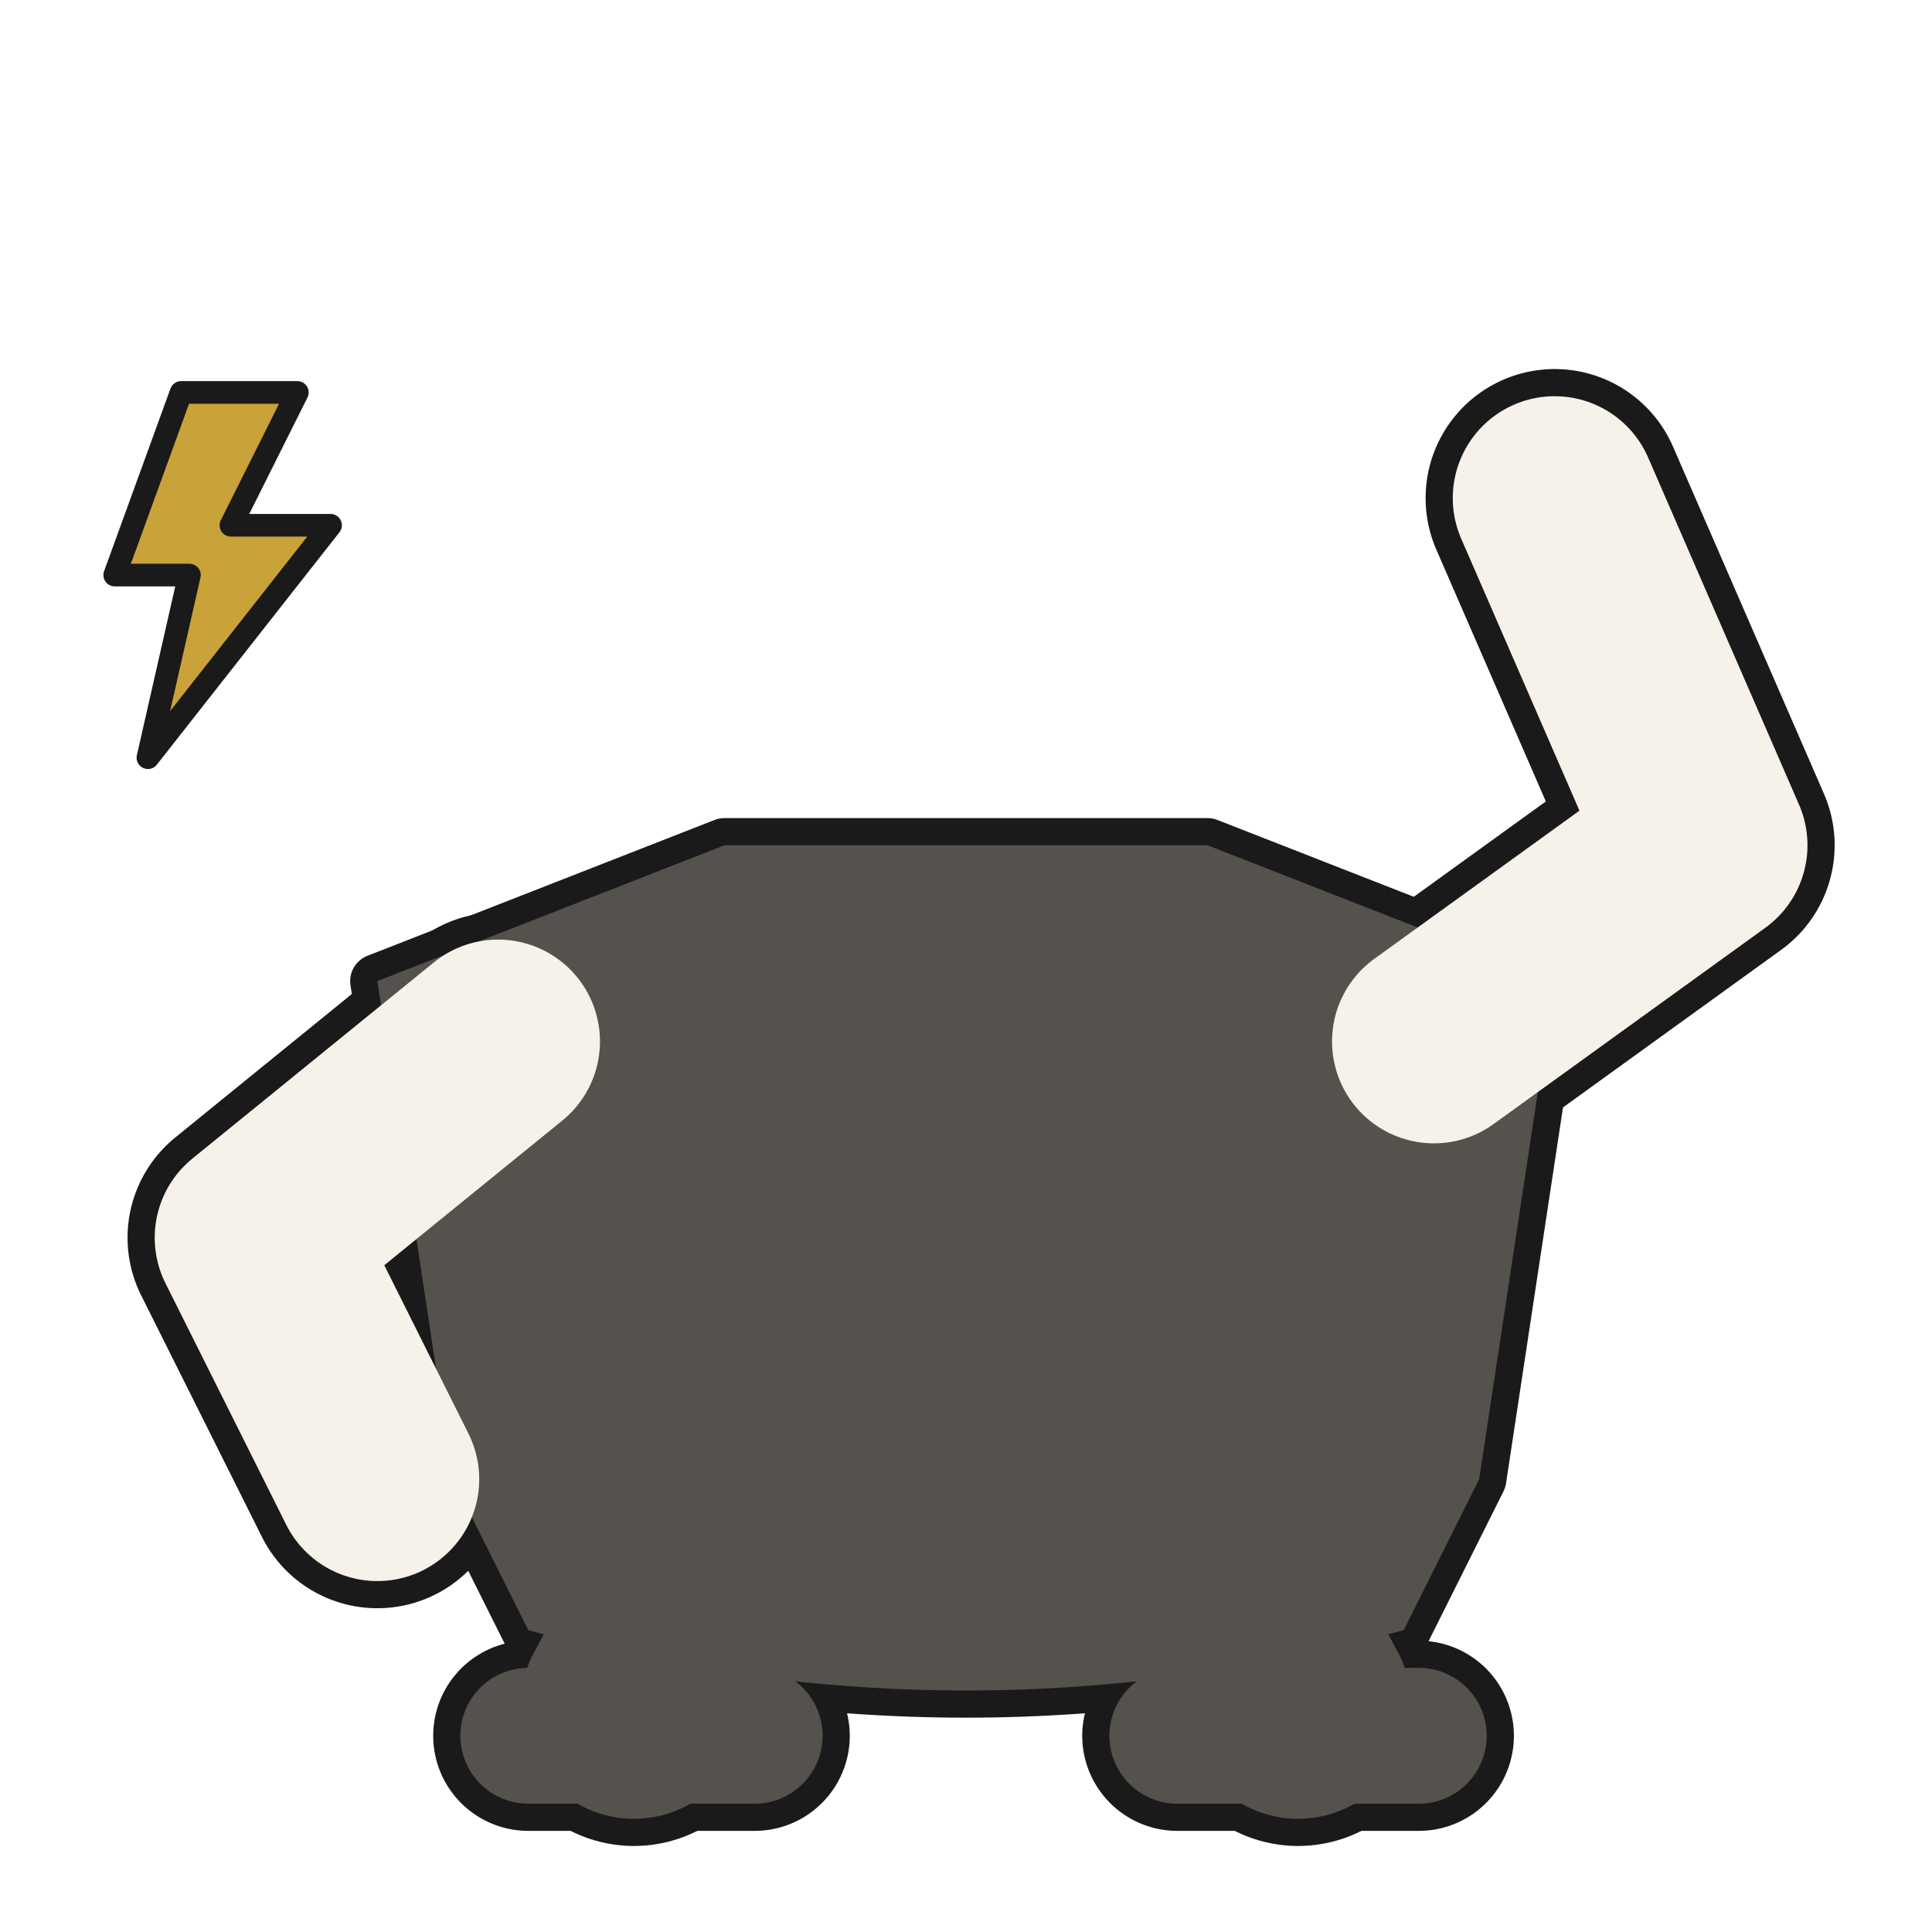
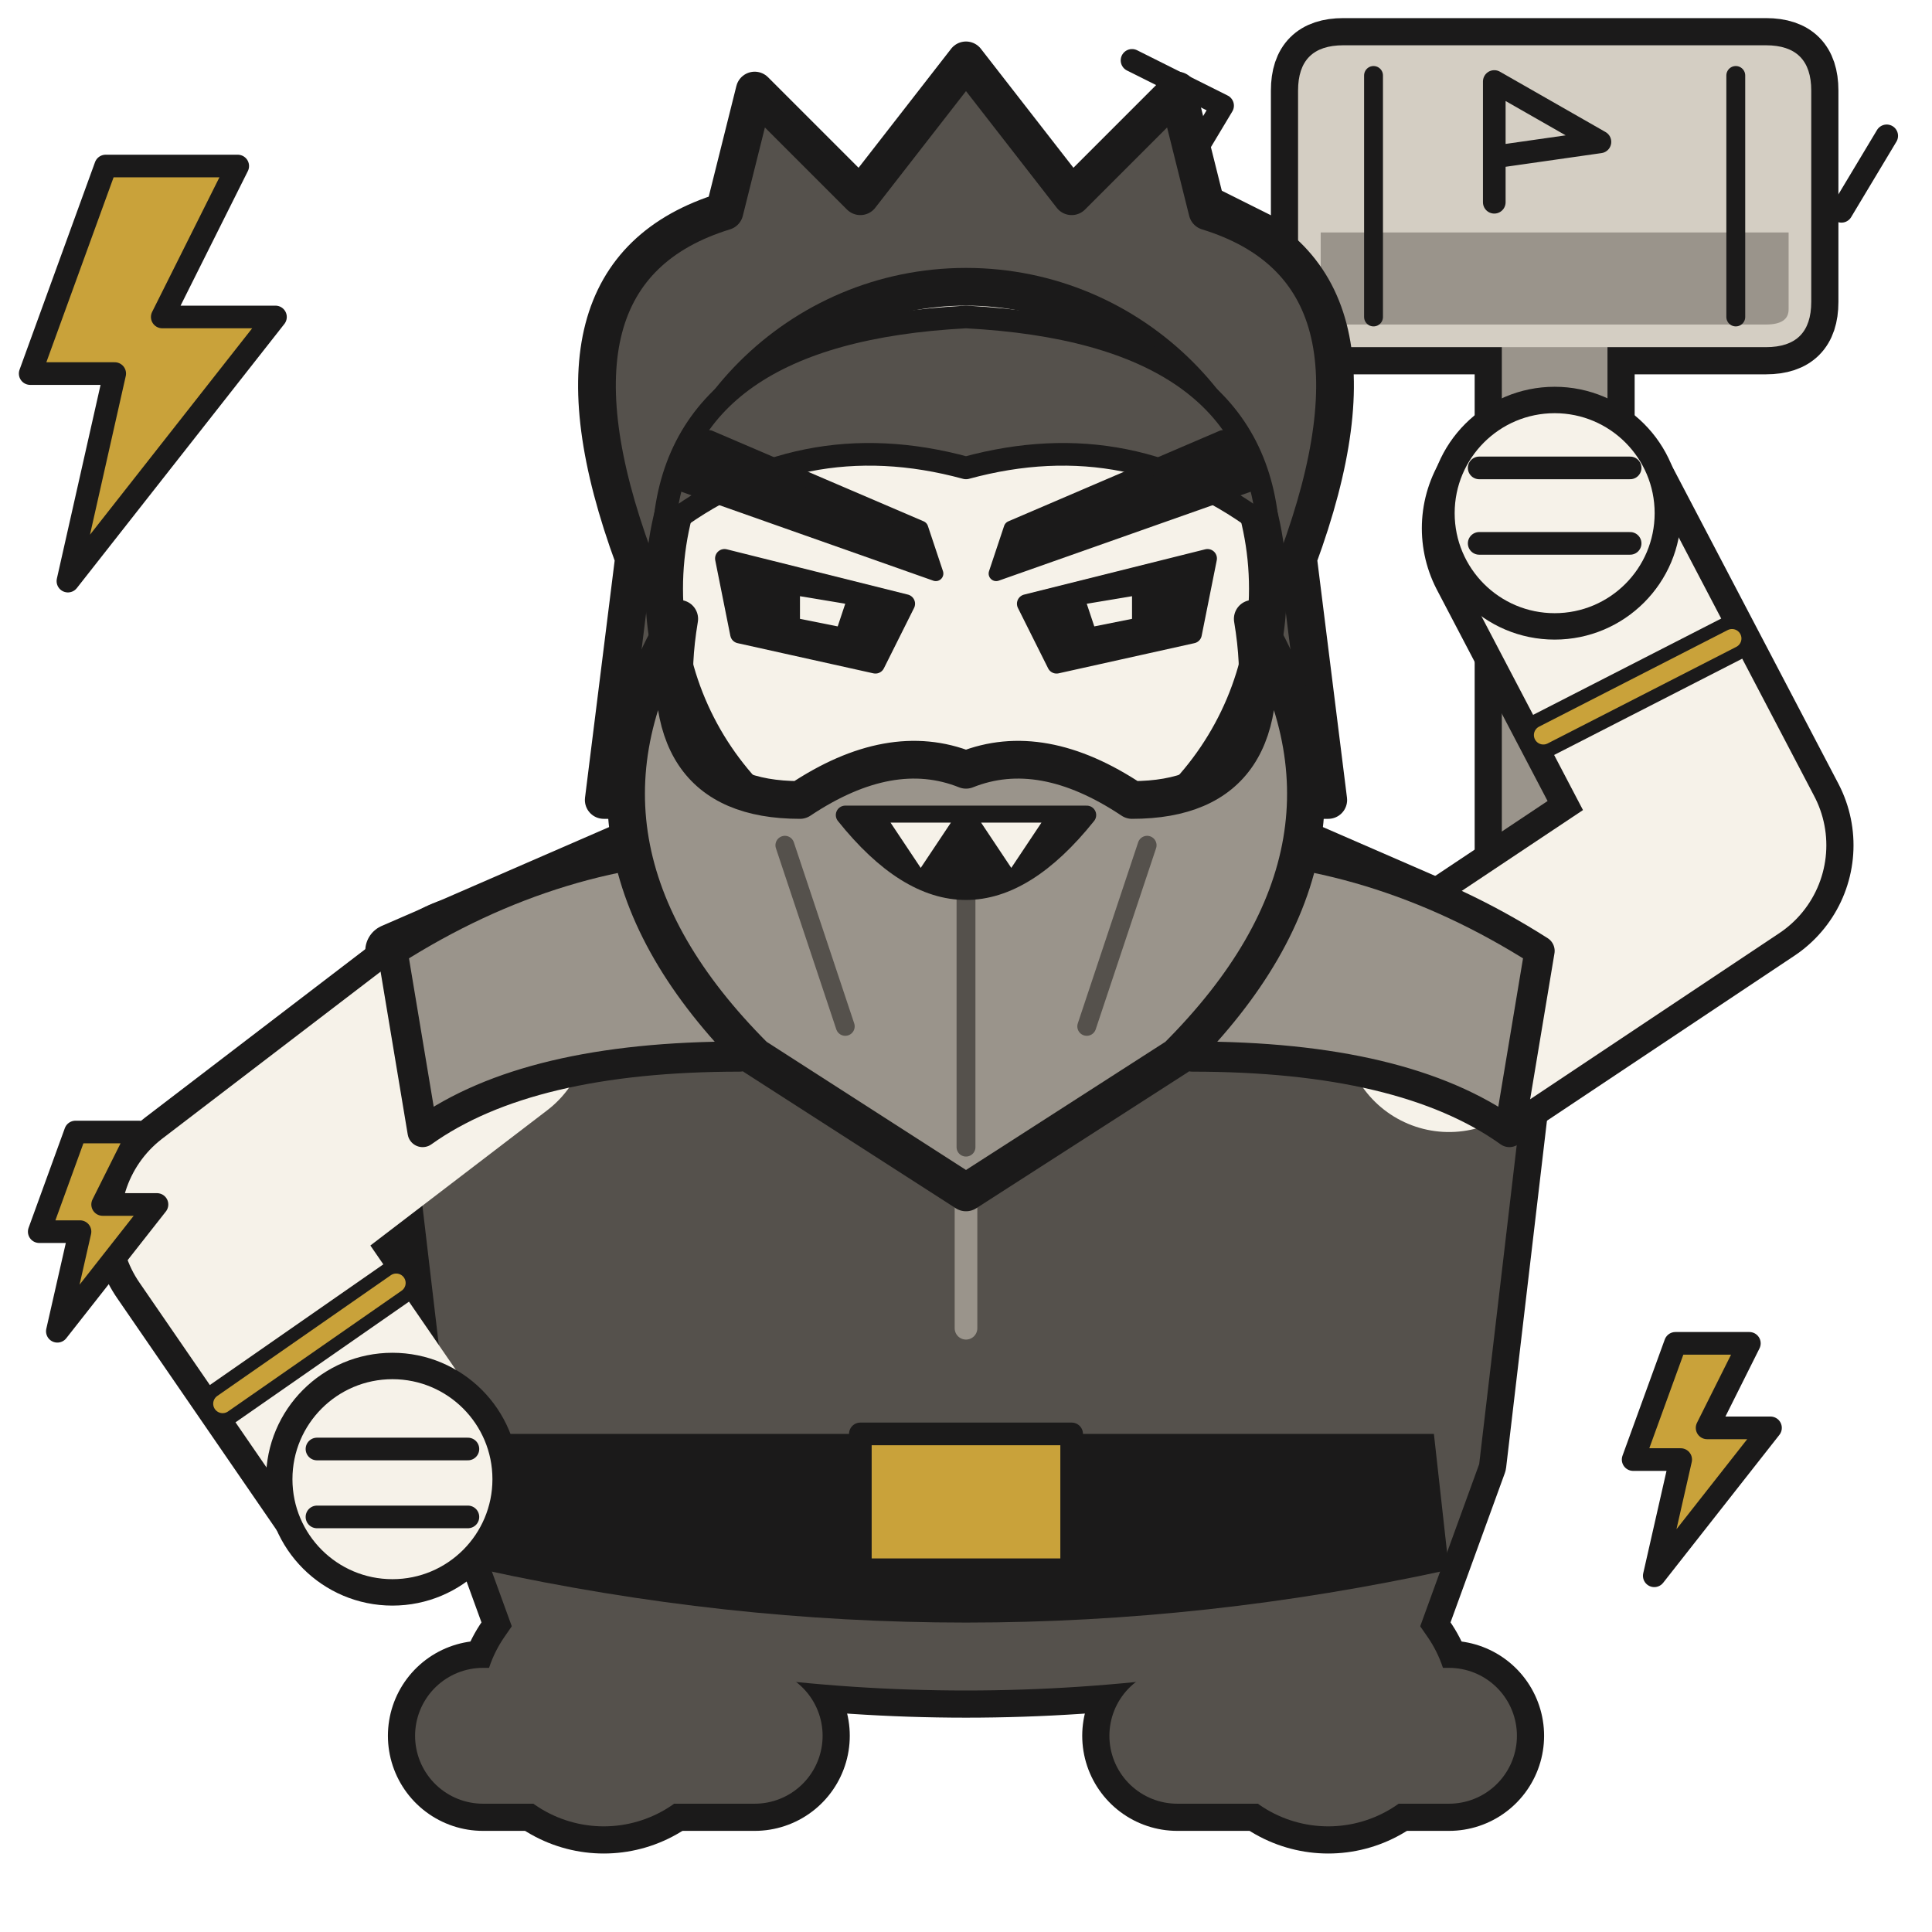
<svg xmlns="http://www.w3.org/2000/svg" viewBox="0 0 256 256">
-   <path d="M24.0 52.0 L39.4 52.0 L30.6 69.6 L43.8 69.6 L19.6 100.4 L25.1 76.2 L15.2 76.2Z" fill="#c9a23a" stroke="#1b1a1a" stroke-width="3" stroke-linejoin="round" stroke-linecap="round" />
-   <path d="M214.0 100.0 L214.0 100.0 L214.0 100.0 L214.0 100.0 L214.0 100.0 L214.0 100.0 L214.0 100.0Z" fill="#c9a23a" stroke="#1b1a1a" stroke-width="3" stroke-linejoin="round" stroke-linecap="round" />
-   <path d="M98 200 L84 226" fill="none" stroke="#1b1a1a" stroke-width="37.2" stroke-linecap="round" stroke-linejoin="round" />
-   <path d="M158 200 L172 226" fill="none" stroke="#1b1a1a" stroke-width="37.2" stroke-linecap="round" stroke-linejoin="round" />
-   <path d="M70 230 L100 230" fill="none" stroke="#1b1a1a" stroke-width="25.2" stroke-linecap="round" stroke-linejoin="round" />
-   <path d="M156 230 L188 230" fill="none" stroke="#1b1a1a" stroke-width="25.2" stroke-linecap="round" stroke-linejoin="round" />
-   <path d="M96 112 L160 112 L206 130 L196 196 L186 216 Q128 232 70 216 L60 196 L50 130Z" fill="#1b1a1a" stroke="#1b1a1a" stroke-width="7.2" stroke-linejoin="round" />
-   <path d="M190 138 L226 112 L206 66" fill="none" stroke="#1b1a1a" stroke-width="34.2" stroke-linecap="round" stroke-linejoin="round" />
-   <path d="M66 138 L34 164 L50 196" fill="none" stroke="#1b1a1a" stroke-width="34.2" stroke-linecap="round" stroke-linejoin="round" />
-   <path d="M98 200 L84 226" fill="none" stroke="#55514c" stroke-width="30" stroke-linecap="round" stroke-linejoin="round" />
-   <path d="M158 200 L172 226" fill="none" stroke="#55514c" stroke-width="30" stroke-linecap="round" stroke-linejoin="round" />
-   <path d="M70 230 L100 230" fill="none" stroke="#55514c" stroke-width="18" stroke-linecap="round" stroke-linejoin="round" />
-   <path d="M156 230 L188 230" fill="none" stroke="#55514c" stroke-width="18" stroke-linecap="round" stroke-linejoin="round" />
-   <path d="M96 112 L160 112 L206 130 L196 196 L186 216 Q128 232 70 216 L60 196 L50 130Z" fill="#55514c" />
-   <path d="M190 138 L226 112 L206 66" fill="none" stroke="#f6f2e9" stroke-width="27" stroke-linecap="round" stroke-linejoin="round" />
-   <path d="M66 138 L34 164 L50 196" fill="none" stroke="#f6f2e9" stroke-width="27" stroke-linecap="round" stroke-linejoin="round" />
+   <path d="M14.0 22.0 L31.5 22.0 L21.5 42.0 L36.5 42.0 L9.0 77.0 L15.2 49.5 L4.0 49.5Z" fill="#c9a23a" stroke="#1b1a1a" stroke-width="3" stroke-linejoin="round" stroke-linecap="round" />
+   <path d="M206 120 L206 30" fill="none" stroke="#1b1a1a" stroke-width="21.2" stroke-linecap="round" stroke-linejoin="round" />
+   <path d="M172 12 Q172 6 178 6 L234 6 Q240 6 240 12 L240 40 Q240 46 234 46 L178 46 Q172 46 172 40Z" fill="#1b1a1a" stroke="#1b1a1a" stroke-width="7.2" stroke-linejoin="round" />
+   <path d="M206 120 L206 30" fill="none" stroke="#9a948b" stroke-width="14" stroke-linecap="round" stroke-linejoin="round" />
+   <path d="M172 12 Q172 6 178 6 L234 6 Q240 6 240 12 L240 40 Q240 46 234 46 L178 46 Q172 46 172 40Z" fill="#d4cec3" />
+   <path d="M175 30.8 L237 30.8 L237 41 Q237 43 234 43 L178 43 Q175 43 175 41Z" fill="#9a948b" />
+   <path d="M198.0 26.8 L198.0 10.8 L212.0 18.8 L198.0 20.8" fill="none" stroke="#1b1a1a" stroke-width="3" stroke-linecap="round" stroke-linejoin="round" />
+   <path d="M182 10 L182 42M230 10 L230 42" fill="none" stroke="#1b1a1a" stroke-width="2.5" stroke-linecap="round" stroke-linejoin="round" />
+   <path d="M168 30 L156 24 L162 14 L150 8" fill="none" stroke="#1b1a1a" stroke-width="3" stroke-linecap="round" stroke-linejoin="round" />
+   <path d="M244 28 L250 18" fill="none" stroke="#1b1a1a" stroke-width="3" stroke-linecap="round" stroke-linejoin="round" />
+   <path d="M98 200 L80 226" fill="none" stroke="#1b1a1a" stroke-width="39.2" stroke-linecap="round" stroke-linejoin="round" />
+   <path d="M158 200 L176 226" fill="none" stroke="#1b1a1a" stroke-width="39.2" stroke-linecap="round" stroke-linejoin="round" />
+   <path d="M64 230 L100 230" fill="none" stroke="#1b1a1a" stroke-width="25.2" stroke-linecap="round" stroke-linejoin="round" />
+   <path d="M156 230 L192 230" fill="none" stroke="#1b1a1a" stroke-width="25.2" stroke-linecap="round" stroke-linejoin="round" />
+   <path d="M98 106 L158 106 L204 126 L196 194 L188 216 Q128 232 68 216 L60 194 L52 126Z" fill="#1b1a1a" stroke="#1b1a1a" stroke-width="7.2" stroke-linejoin="round" />
+   <path d="M192 136 L228 112 L206 70" fill="none" stroke="#1b1a1a" stroke-width="35.2" stroke-linecap="round" stroke-linejoin="round" />
+   <path d="M64 136 L30 162 L52 194" fill="none" stroke="#1b1a1a" stroke-width="35.2" stroke-linecap="round" stroke-linejoin="round" />
+   <path d="M98 200 L80 226" fill="none" stroke="#55514c" stroke-width="32" stroke-linecap="round" stroke-linejoin="round" />
+   <path d="M158 200 L176 226" fill="none" stroke="#55514c" stroke-width="32" stroke-linecap="round" stroke-linejoin="round" />
+   <path d="M64 230 L100 230" fill="none" stroke="#55514c" stroke-width="18" stroke-linecap="round" stroke-linejoin="round" />
+   <path d="M156 230 L192 230" fill="none" stroke="#55514c" stroke-width="18" stroke-linecap="round" stroke-linejoin="round" />
+   <path d="M98 106 L158 106 L204 126 L196 194 L188 216 Q128 232 68 216 L60 194 L52 126Z" fill="#55514c" />
+   <path d="M192 136 L228 112 L206 70" fill="none" stroke="#f6f2e9" stroke-width="28" stroke-linecap="round" stroke-linejoin="round" />
+   <path d="M64 136 L30 162 L52 194" fill="none" stroke="#f6f2e9" stroke-width="28" stroke-linecap="round" stroke-linejoin="round" />
+   <path d="M52 126 Q74 112 98 112 L98 140 Q70 140 56 150Z" fill="#9a948b" stroke="#1b1a1a" stroke-width="4" stroke-linejoin="round" stroke-linecap="round" />
+   <path d="M204 126 Q182 112 158 112 L158 140 Q186 140 200 150Z" fill="#9a948b" stroke="#1b1a1a" stroke-width="4" stroke-linejoin="round" stroke-linecap="round" />
+   <path d="M66 190 L190 190 L192 208 Q128 222 64 208Z" fill="#1b1a1a" />
+   <path d="M114 190 h28 v18 h-28Z" fill="#c9a23a" stroke="#1b1a1a" stroke-width="3" stroke-linejoin="round" stroke-linecap="round" />
+   <path d="M128 130 L128 176 M104 140 L128 156 L152 140" fill="none" stroke="#9a948b" stroke-width="3" stroke-linecap="round" stroke-linejoin="round" />
+   <path d="M204.5 97.4 L229.5 84.6" fill="none" stroke="#1b1a1a" stroke-width="6" stroke-linecap="round" stroke-linejoin="round" />
+   <path d="M204.5 97.4 L229.5 84.6" fill="none" stroke="#c9a23a" stroke-width="2.5" stroke-linecap="round" stroke-linejoin="round" />
+   <path d="M29.5 186 L52.5 170" fill="none" stroke="#1b1a1a" stroke-width="6" stroke-linecap="round" stroke-linejoin="round" />
+   <path d="M29.5 186 L52.5 170" fill="none" stroke="#c9a23a" stroke-width="2.5" stroke-linecap="round" stroke-linejoin="round" />
+   <ellipse cx="206" cy="68" rx="15" ry="15" fill="#f6f2e9" stroke="#1b1a1a" stroke-width="3.5" />
+   <ellipse cx="52" cy="196" rx="15" ry="15" fill="#f6f2e9" stroke="#1b1a1a" stroke-width="3.5" />
+   <path d="M196 62 L216 62M196 72 L216 72" fill="none" stroke="#1b1a1a" stroke-width="3" stroke-linecap="round" stroke-linejoin="round" />
+   <path d="M42 192 L62 192M42 201 L62 201" fill="none" stroke="#1b1a1a" stroke-width="3" stroke-linecap="round" stroke-linejoin="round" />
+   <path d="M10.0 150.0 L18.4 150.0 L13.6 159.6 L20.8 159.6 L7.6 176.4 L10.6 163.2 L5.2 163.2Z" fill="#c9a23a" stroke="#1b1a1a" stroke-width="3" stroke-linejoin="round" stroke-linecap="round" />
+   <path d="M222.0 178.0 L231.8 178.0 L226.2 189.2 L234.6 189.2 L219.2 208.8 L222.7 193.4 L216.4 193.4Z" fill="#c9a23a" stroke="#1b1a1a" stroke-width="3" stroke-linejoin="round" stroke-linecap="round" />
+   <path d="M84 74 Q70 36 96 28 L100 12 L114 26 L128 8 L142 26 L156 12 L160 28 Q186 36 172 74 L176 106 L80 106Z" fill="#55514c" stroke="#1b1a1a" stroke-width="5" stroke-linejoin="round" stroke-linecap="round" />
+   <ellipse cx="128" cy="78" rx="40" ry="40" fill="#f6f2e9" stroke="#1b1a1a" stroke-width="5" />
+   <path d="M88 70 Q90 44 128 42 Q166 44 168 70 Q150 56 128 62 Q106 56 88 70Z" fill="#55514c" stroke="#1b1a1a" stroke-width="3" stroke-linejoin="round" stroke-linecap="round" />
+   <path d="M90 82 Q86 106 106 106 Q118 98 128 102 Q138 98 150 106 Q170 106 166 82 Q184 112 156 140 L128 158 L100 140 Q72 112 90 82Z" fill="#9a948b" stroke="#1b1a1a" stroke-width="5" stroke-linejoin="round" stroke-linecap="round" />
+   <path d="M104 112 L112 136M152 112 L144 136M128 112 L128 152" fill="none" stroke="#55514c" stroke-width="2.5" stroke-linecap="round" stroke-linejoin="round" />
+   <path d="M112 108 Q128 128 144 108Z" fill="#1b1a1a" stroke="#1b1a1a" stroke-width="2.5" stroke-linejoin="round" stroke-linecap="round" />
+   <path d="M118 109 L122 115 L126 109Z M130 109 L134 115 L138 109Z" fill="#f6f2e9" />
+   <path d="M96 74 L120 80 L116 88 L98 84Z" fill="#1b1a1a" stroke="#1b1a1a" stroke-width="2.5" stroke-linejoin="round" stroke-linecap="round" />
+   <path d="M160 74 L136 80 L140 88 L158 84Z" fill="#1b1a1a" stroke="#1b1a1a" stroke-width="2.5" stroke-linejoin="round" stroke-linecap="round" />
+   <path d="M106 79 l6 1 l-1 3 l-5 -1Z M150 79 l-6 1 l1 3 l5 -1Z" fill="#f6f2e9" />
+   <path d="M90 64 L124 76 L122 70 L94 58Z" fill="#1b1a1a" stroke="#1b1a1a" stroke-width="2" stroke-linejoin="round" stroke-linecap="round" />
+   <path d="M166 64 L132 76 L134 70 L162 58Z" fill="#1b1a1a" stroke="#1b1a1a" stroke-width="2" stroke-linejoin="round" stroke-linecap="round" />
</svg>
